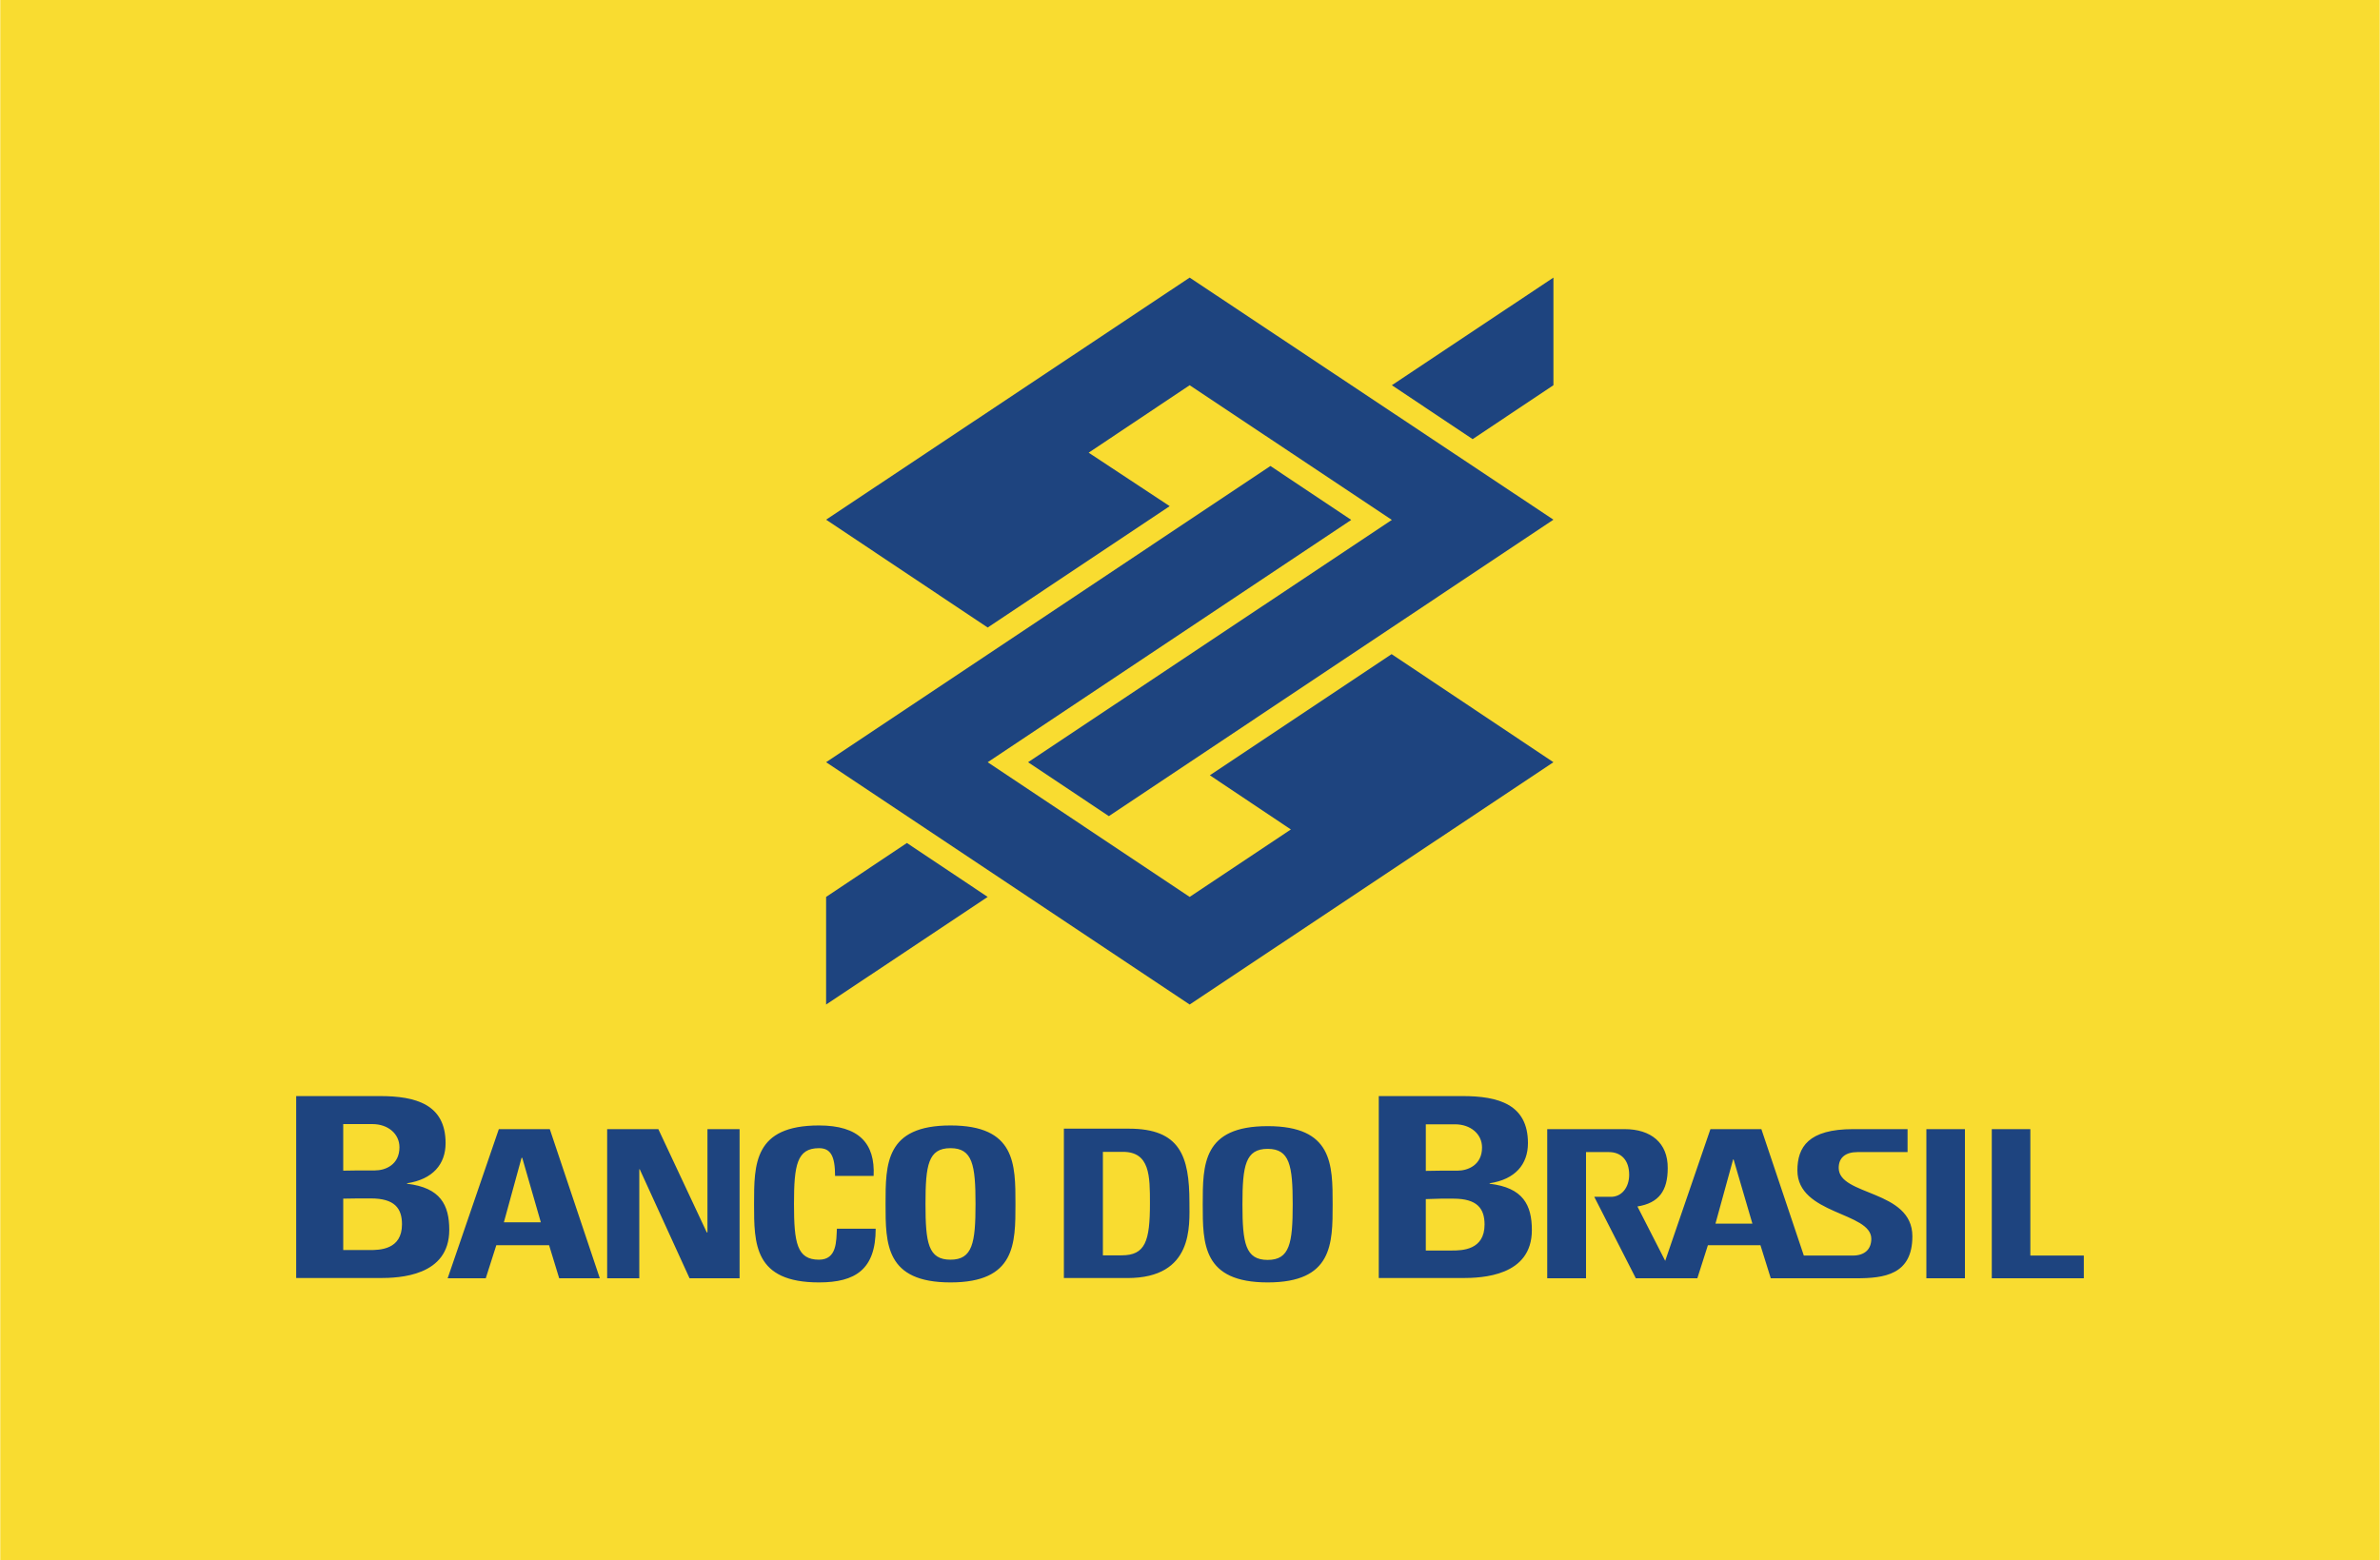
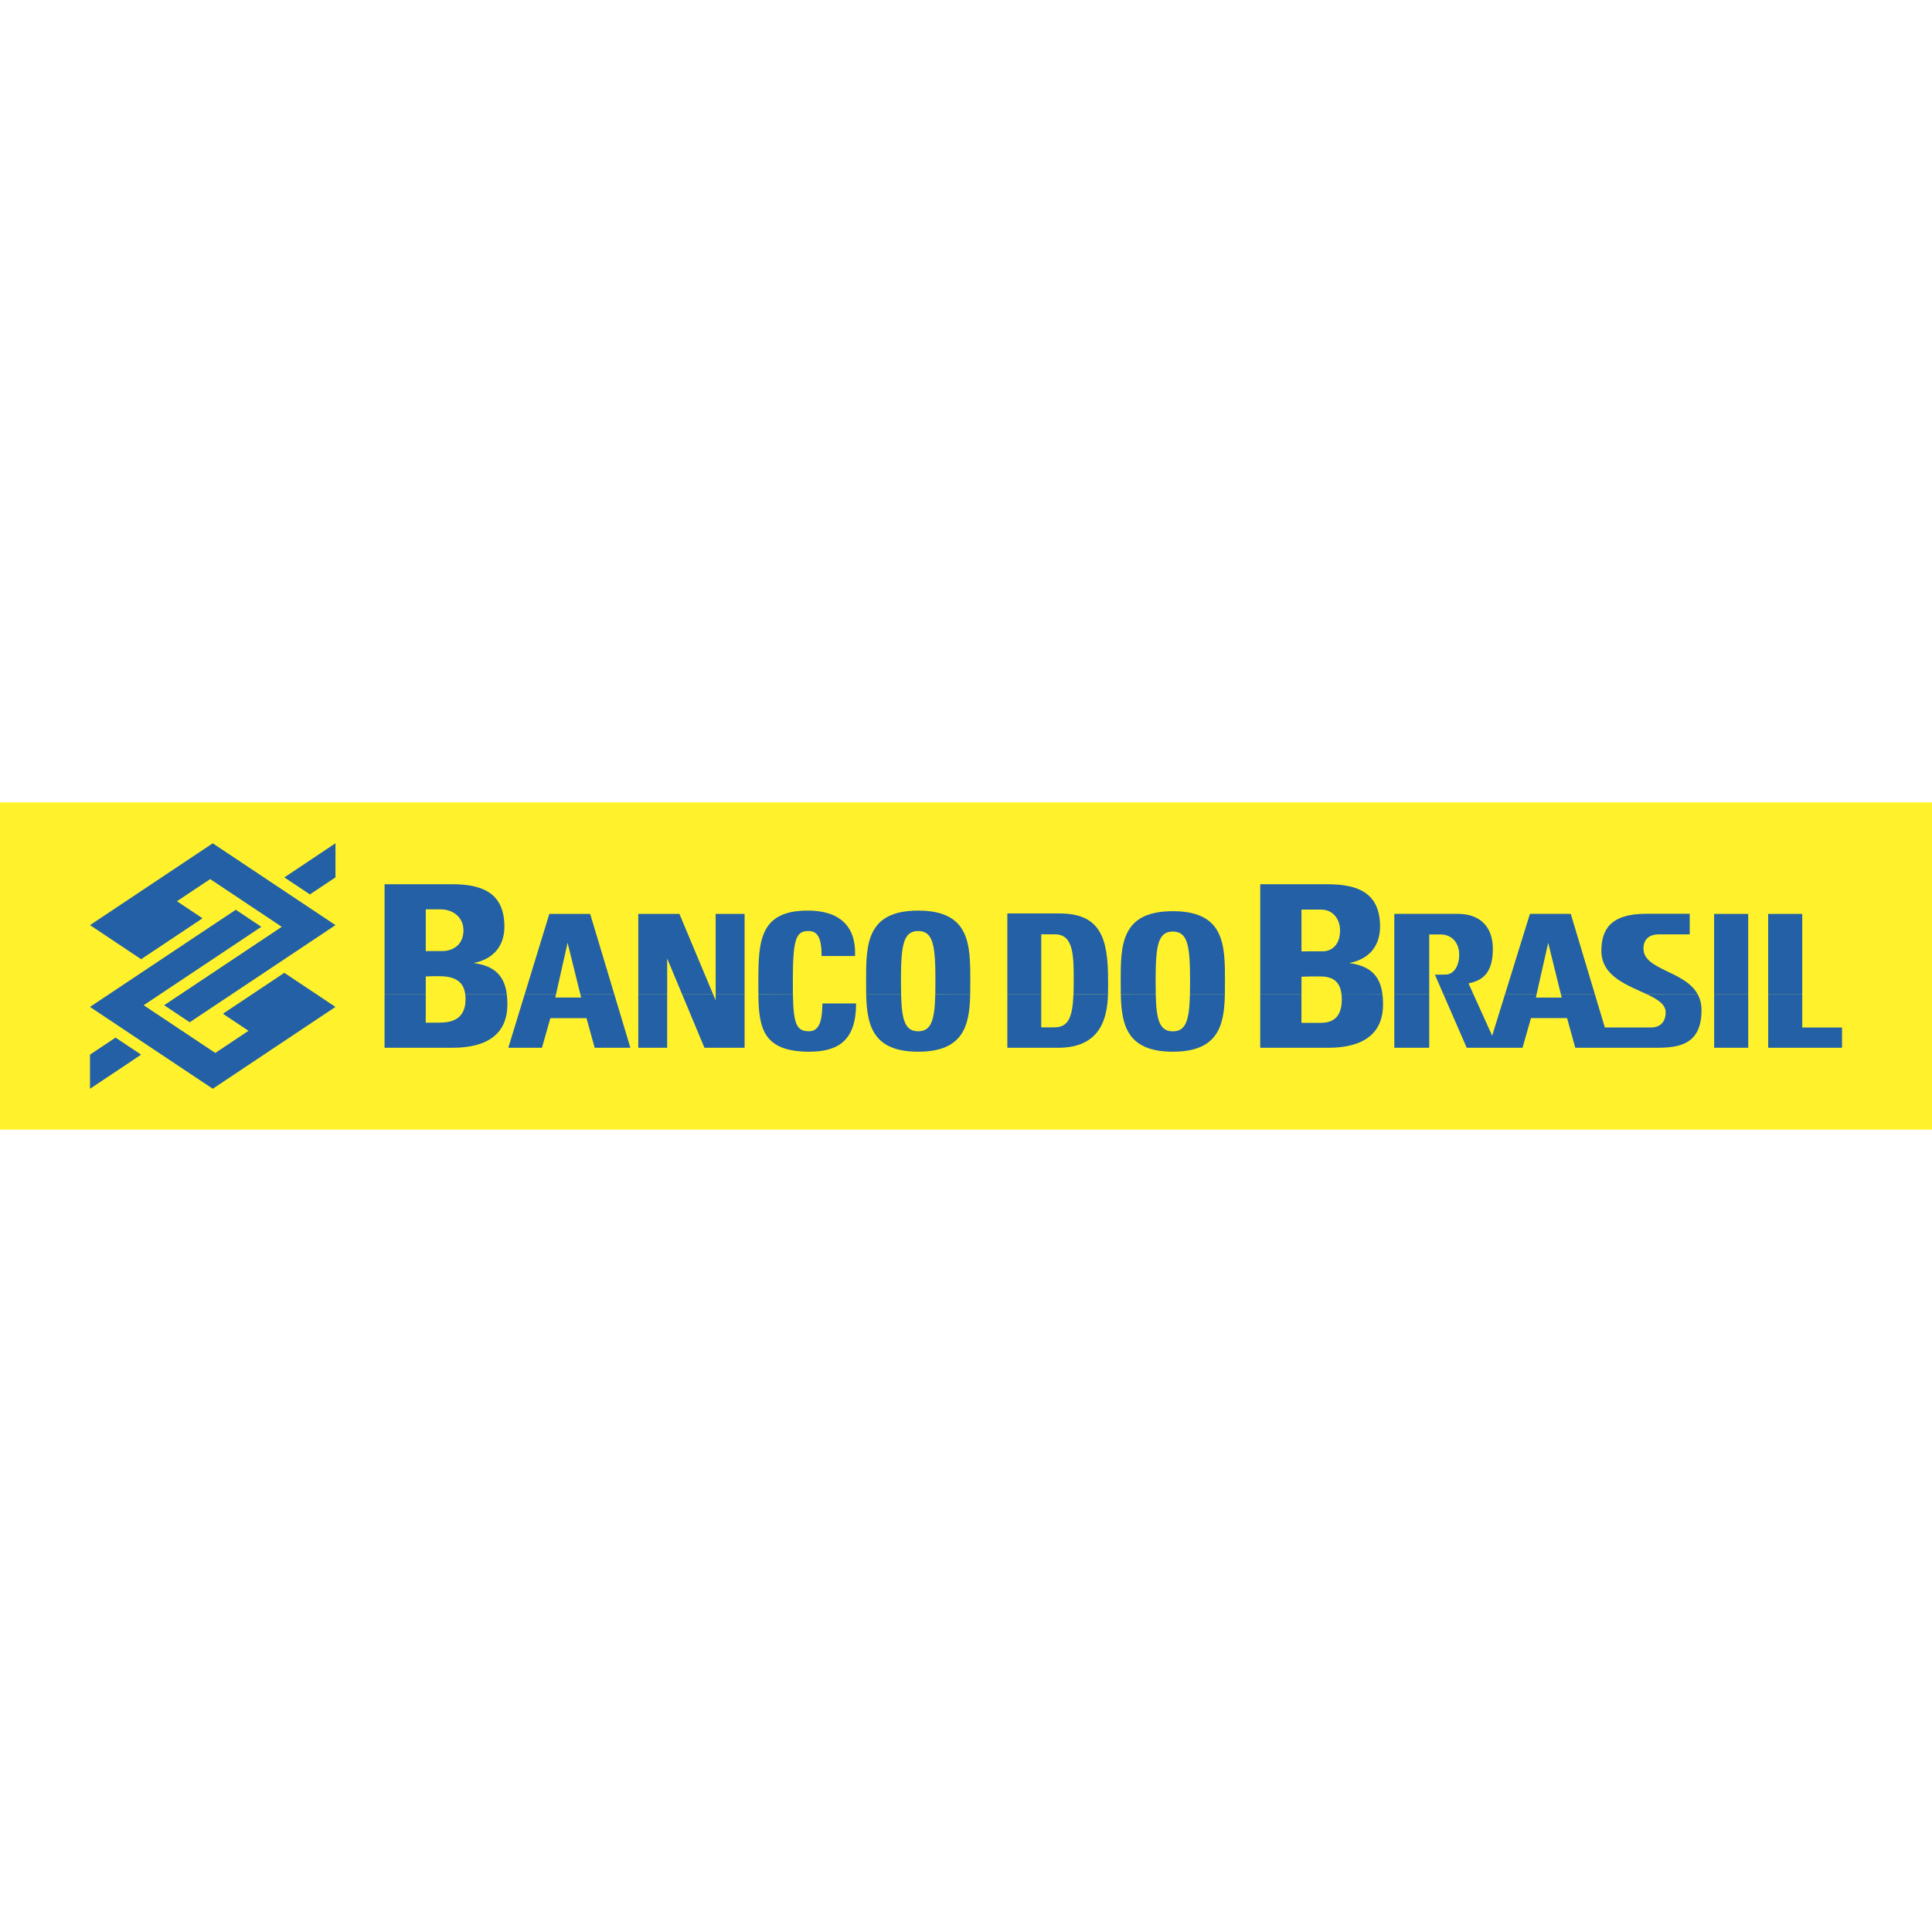
- <svg xmlns="http://www.w3.org/2000/svg" width="2500" height="1639" viewBox="0 0 313.227 205.397">
-   <g fill-rule="evenodd" clip-rule="evenodd">
-     <path fill="#f9dc30" d="M0 0h313.227v205.397H0V0z" />
-     <path fill="#1e447f" d="M145.933 107.457l-10.634-7.1 47.886-31.903-26.617-17.735-13.294 8.883 10.665 7.039-23.958 15.982-21.269-14.2 47.856-31.873 47.886 31.873-58.521 39.034zM129.981 118.092l-10.634-7.1-10.635 7.1v14.17l21.269-14.17zM193.819 57.819l-10.634-7.1 21.269-14.169v14.169l-10.635 7.1z" />
-     <path fill="#1e447f" d="M169.892 109.21l-10.665-7.131 23.927-15.951 21.3 14.229-47.886 31.905-47.856-31.905 58.49-39.003 10.635 7.1-47.856 31.903 26.587 17.735 13.324-8.882zM49.92 168.273c2.628 0 9.185-.241 9.185-6.344 0-3.264-1.148-5.56-5.559-6.073v-.061c3.384-.514 5.076-2.507 5.076-5.286 0-5.106-3.928-6.194-8.641-6.194H38.953v23.958H49.92zm-4.774-14.138v-6.133h3.837c2.084 0 3.565 1.299 3.565 3.051 0 2.326-1.873 3.052-3.232 3.052h-2.175l-1.995.03zm1.995 3.655h1.631c3.143 0 4.109 1.3 4.109 3.414 0 3.354-2.961 3.384-4.26 3.384h-3.474v-6.768l1.994-.03zM84.12 168.304v-14.351h.06l6.556 14.351h6.586v-19.638h-4.229v13.596h-.091l-6.375-13.596H79.89v19.638h4.23zM107.776 168.848c4.803 0 7.462-1.722 7.462-7.069h-5.106c-.091 1.601.03 4.078-2.356 4.078-2.9 0-3.293-2.205-3.293-7.341 0-5.137.393-7.342 3.293-7.342 1.51 0 2.115.997 2.115 3.655h5.076c.211-4.29-1.934-6.646-7.19-6.646-8.55 0-8.55 5.046-8.55 10.333-.001 5.256-.001 10.332 8.549 10.332zM63.908 168.304l1.39-4.351h6.949l1.329 4.351h5.348l-6.586-19.638H65.63l-6.737 19.638h5.015zm7.251-7.371h-4.864l2.326-8.49h.091l2.447 8.49zM125.087 165.856c-2.931 0-3.293-2.205-3.293-7.341 0-5.137.362-7.342 3.293-7.342 2.9 0 3.293 2.205 3.293 7.342 0 5.136-.393 7.341-3.293 7.341zm0 2.992c8.55 0 8.55-5.075 8.55-10.332 0-5.287 0-10.333-8.55-10.333s-8.55 5.046-8.55 10.333c0 5.256 0 10.332 8.55 10.332zM258.624 168.304v-19.638h-5.076v19.638h5.076zM274.273 168.304v-2.992h-7.039v-16.646h-5.076v19.638h12.115zM192.43 168.273c2.628 0 9.185-.241 9.185-6.314 0-3.293-1.148-5.589-5.56-6.103v-.061c3.384-.514 5.046-2.507 5.046-5.286 0-5.106-3.897-6.194-8.611-6.194h-11.027v23.958h10.967zm-4.775-14.108v-6.134h3.838c2.084 0 3.564 1.3 3.564 3.052 0 2.326-1.873 3.052-3.232 3.052h-2.175l-1.995.03zm1.995 3.655h1.631c3.143 0 4.108 1.299 4.108 3.414 0 3.354-2.96 3.414-4.26 3.414h-3.475v-6.768l1.996-.06zM145.147 151.657h2.629c3.565 0 3.565 3.172 3.565 6.798 0 4.955-.604 6.828-3.716 6.828h-2.478v-13.626zm-5.135 16.616h8.369c8.731 0 8.158-6.918 8.158-9.939 0-6.133-1.239-9.729-7.977-9.729h-8.55v19.668zM166.84 165.887c-2.931 0-3.323-2.205-3.323-7.311s.393-7.312 3.323-7.312c2.9 0 3.293 2.205 3.293 7.312 0 5.106-.393 7.311-3.293 7.311zm0 2.961c8.55 0 8.55-5.075 8.55-10.271 0-5.287 0-10.303-8.55-10.303s-8.55 5.016-8.55 10.303c0 5.195 0 10.271 8.55 10.271zM230.647 161.113h-4.864l2.326-8.459h.061l2.477 8.459zm13.657 7.191c3.686 0 7.401-.453 7.401-5.528 0-6.163-9.698-5.287-9.698-9.004 0-1.359.906-2.084 2.478-2.084h6.587v-3.021h-7.161c-5.891 0-7.341 2.356-7.341 5.438 0 5.831 9.728 5.468 9.728 9.003 0 1.329-.815 2.205-2.446 2.205h-6.436l-5.589-16.646h-6.707l-5.952 17.342-3.656-7.16c2.841-.453 3.988-2.085 3.988-5.045.03-3.324-2.205-5.137-5.68-5.137h-10.182v19.638h5.106v-16.616h3.021c1.602 0 2.659 1.058 2.659 2.991 0 1.631-.967 2.96-2.508 2.899h-2.085l5.469 10.726h8.097l1.39-4.351h6.919l1.359 4.351h11.239v-.001z" />
-   </g>
+ <svg xmlns="http://www.w3.org/2000/svg" width="800px" height="800px" viewBox="0 -72.99 175.748 175.748">
+   <path fill="#fff22d" d="M0 0h175.748v29.771H0V0z" />
+   <path d="M8.187 22.948l2.326-1.55 2.326 1.55-4.652 3.102v-3.102zm22.33-16.125l-2.326 1.55-2.326-1.55 4.652-3.103v3.103zm0 11.783L19.352 26.05 8.187 18.606l13.259-8.838 2.326 1.551-10.7 7.133 6.513 4.342 3.023-2.016-2.326-1.551 5.583-3.723 4.652 3.102zm-22.33-7.441l11.166-7.442 11.165 7.442-13.259 8.838-2.326-1.551 10.7-7.133-6.513-4.341-3.024 2.016 2.326 1.55-5.583 3.723-4.652-3.102zM34.982 17.47v4.854h6.088c1.459 0 5.085-.165 5.085-3.938 0-.32-.016-.628-.053-.917l-3.78.001c.019.146.027.302.027.464 0 2.081-1.724 2.103-2.49 2.103h-1.13v-2.564h-3.747v-.003zm12.743 0l-1.487 4.853H49.3l.765-2.698h3.286l.746 2.698h3.248l-1.458-4.853h-3.091l.069.28h-2.352l.063-.28h-2.851zm10.337 0v4.853h2.628V17.47h-2.628zm3.994 0l2.025 4.853h3.653V17.47h-2.632v.548l-.229-.548h-2.817zm6.932 0c.034 3.044.421 5.211 4.625 5.211 2.69 0 4.263-1.066 4.263-4.389h-3.061c-.038.98-.054 2.529-1.202 2.529-1.149 0-1.432-.612-1.482-3.354l-3.143.003zm9.806 0c.065 2.786.583 5.211 4.731 5.211s4.667-2.425 4.731-5.209l-3.177-.002c-.06 2.326-.357 3.353-1.555 3.353-1.197 0-1.496-1.025-1.554-3.354l-3.176.001zm12.84 0v4.853h4.629c3.905 0 4.463-2.785 4.528-4.851l-3.142-.002c-.09 2.146-.487 2.994-1.754 2.994h-1.178V17.47h-3.083zm10.321 0c.062 2.781.571 5.211 4.735 5.211 4.162 0 4.67-2.43 4.734-5.213l-3.18.002c-.059 2.332-.354 3.359-1.555 3.359-1.203 0-1.5-1.027-1.557-3.359h-3.177zm12.683 0v4.854h6.09c1.459 0 5.084-.165 5.084-3.938 0-.321-.017-.628-.051-.917l-3.729-.001c.017.154.025.315.025.485 0 2.081-1.406 2.104-2.029 2.104h-1.639v-2.589l-3.751.002zm12.198 0v4.852h3.177V17.47h-3.177zm4.476 0l2.11 4.852h5.078l.767-2.699h3.285l.745 2.699 7.38.001c2.038 0 4.104-.271 4.104-3.426a2.94 2.94 0 0 0-.338-1.423l-4.598-.004c.944.446 1.676.901 1.676 1.622 0 .826-.443 1.385-1.349 1.385l-4.185-.001-.901-3.006h-3.092l.071.287h-2.354l.064-.287H136.9l-1.162 3.757-1.699-3.757h-2.727zm24.619 0v4.853h3.1V17.47h-3.1zm4.916 0v4.853h6.717V20.48h-3.617v-3.011l-3.1.001z" fill="#2360a5" />
+   <path d="M38.731 17.47v-1.637l.748-.022h.478c1.596 0 2.234.617 2.367 1.659h3.78c-.193-1.545-.97-2.595-3.026-2.854 1.87-.371 2.805-1.607 2.805-3.317 0-3.174-2.166-3.854-4.788-3.854h-6.112v10.027h3.748v-.002zm11.845 0l1.056-4.702 1.163 4.702h3.091l-2.201-7.326h-3.714l-2.246 7.326h2.851zm10.115 0V14.2l1.365 3.271h2.817l-3.068-7.326h-3.743v7.326h2.629v-.001zm7.043 0v-7.326h-2.632v7.326h2.632zm4.397 0a73.658 73.658 0 0 1-.009-1.208c0-3.902.298-4.56 1.433-4.56.817 0 1.184.619 1.184 2.271h3.042c.114-2.667-1.367-4.131-4.3-4.131-4.368 0-4.495 2.775-4.495 6.418 0 .414-.001.817.002 1.205l3.143.005zm9.84 0c-.01-.369-.013-.771-.013-1.208 0-3.183.18-4.56 1.567-4.56 1.388 0 1.567 1.376 1.567 4.56 0 .437-.003.839-.013 1.206l3.177.002c.009-.396.009-.802.009-1.208 0-3.286 0-6.418-4.74-6.418s-4.74 3.132-4.74 6.418c0 .406 0 .812.009 1.21l3.177-.002zm12.749 0v-5.466h1.26c1.692 0 1.692 1.979 1.692 4.231 0 .451-.008.861-.021 1.232l3.141.002c.018-.5.006-.958.006-1.324 0-3.808-.697-6.041-4.422-6.041h-4.742v7.365h3.086v.001zm10.416 0a47.783 47.783 0 0 1-.013-1.181c0-3.169.181-4.54 1.567-4.54 1.388 0 1.566 1.371 1.566 4.54 0 .426-.002.818-.012 1.181h3.18c.008-.39.008-.783.008-1.181 0-3.271 0-6.391-4.742-6.391-4.744 0-4.744 3.119-4.744 6.391 0 .396 0 .791.009 1.179l3.181.002zm13.256 0v-1.613l.944-.023h.771c1.291 0 1.812.61 1.926 1.641l3.729-.002c-.193-1.544-.974-2.594-3.027-2.854 1.869-.371 2.805-1.608 2.805-3.318 0-3.173-2.166-3.854-4.789-3.854h-6.111V17.47h3.752zm11.621 0v-5.455h1.053c.896 0 1.674.652 1.674 1.851 0 1.015-.508 1.849-1.324 1.796l-.885.013.781 1.798h2.729l-.455-1.01c1.58-.294 2.207-1.295 2.213-3.132.005-2.074-1.231-3.188-3.153-3.188h-5.81v7.329h3.177v-.002zm9.763 0l1.058-4.695 1.16 4.695h3.092l-2.198-7.328h-3.716l-2.271 7.328h2.875zm14.664 0c-1.162-2.167-4.938-2.209-4.938-4.163 0-.844.515-1.299 1.384-1.299h2.823v-1.875h-3.97c-3.262 0-4.067 1.473-4.067 3.378 0 2.346 2.442 3.139 4.173 3.957l4.595.002zm4.588 0v-7.326h-3.1v7.326h3.1zm4.916 0v-7.326h-3.1v7.326h3.1zM38.731 13.535V9.731h1.345c1.222 0 2.084.804 2.084 1.896 0 1.443-1.102 1.896-1.892 1.896h-1.261l-.276.012zm79.661.023V9.754h1.813c.993 0 1.696.805 1.696 1.896 0 1.442-.897 1.896-1.541 1.896h-1.026l-.942.012z" fill="#2360a5" />
</svg>
